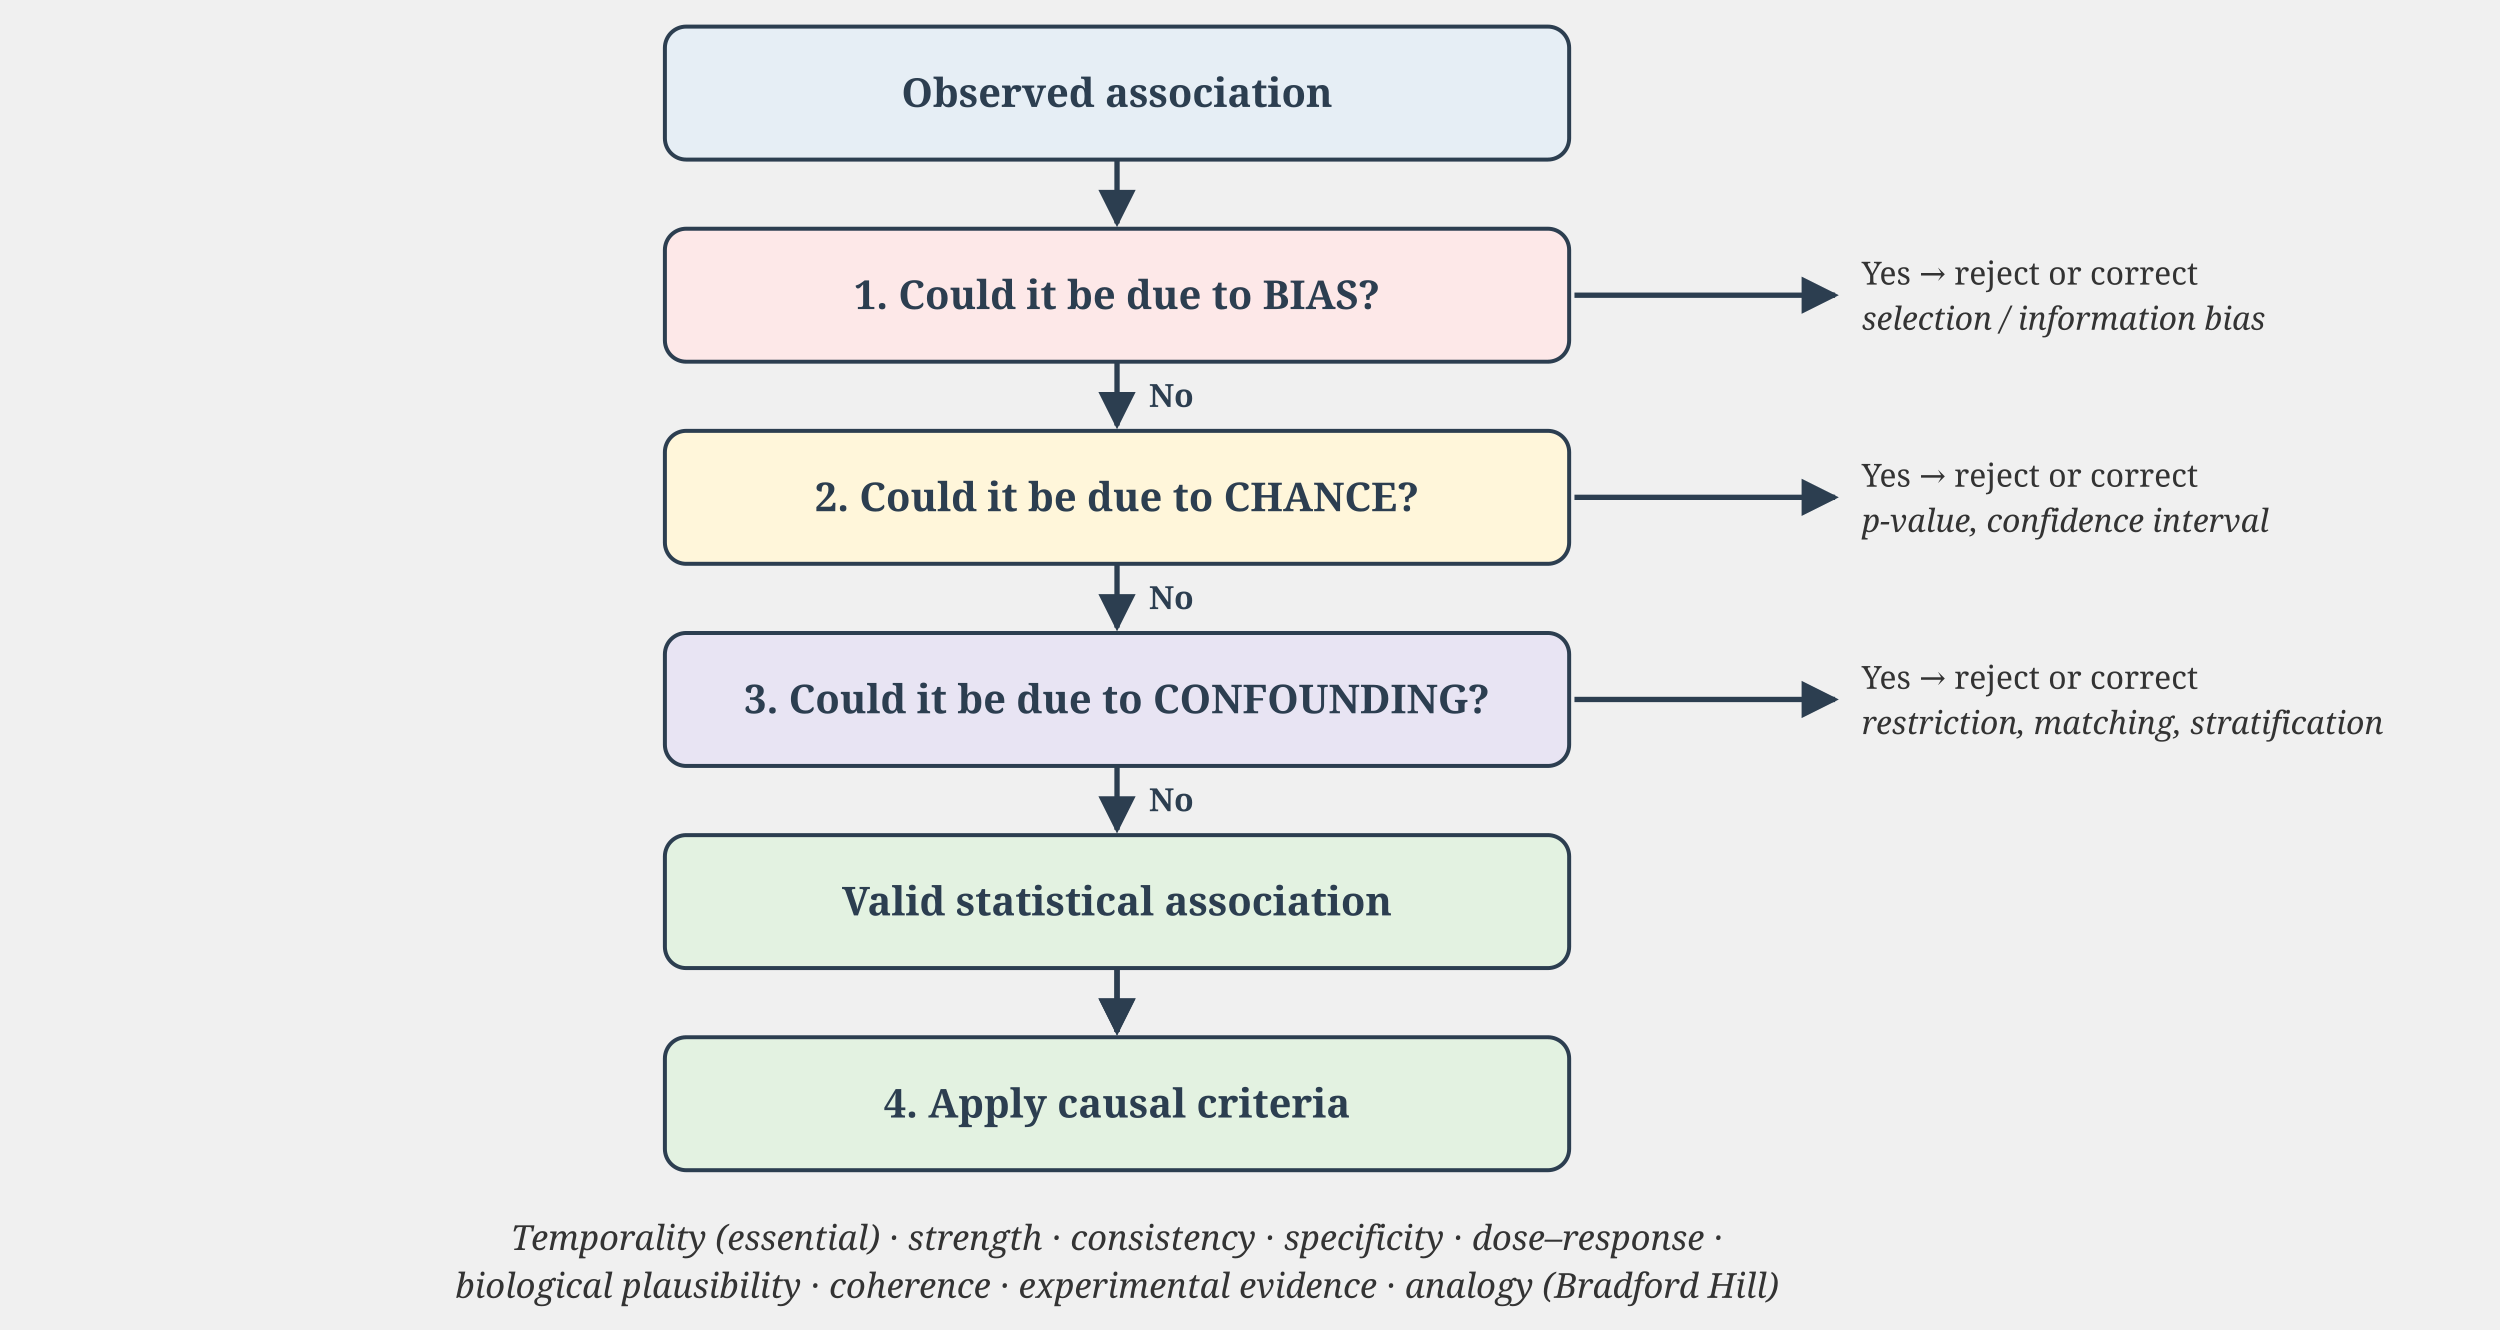
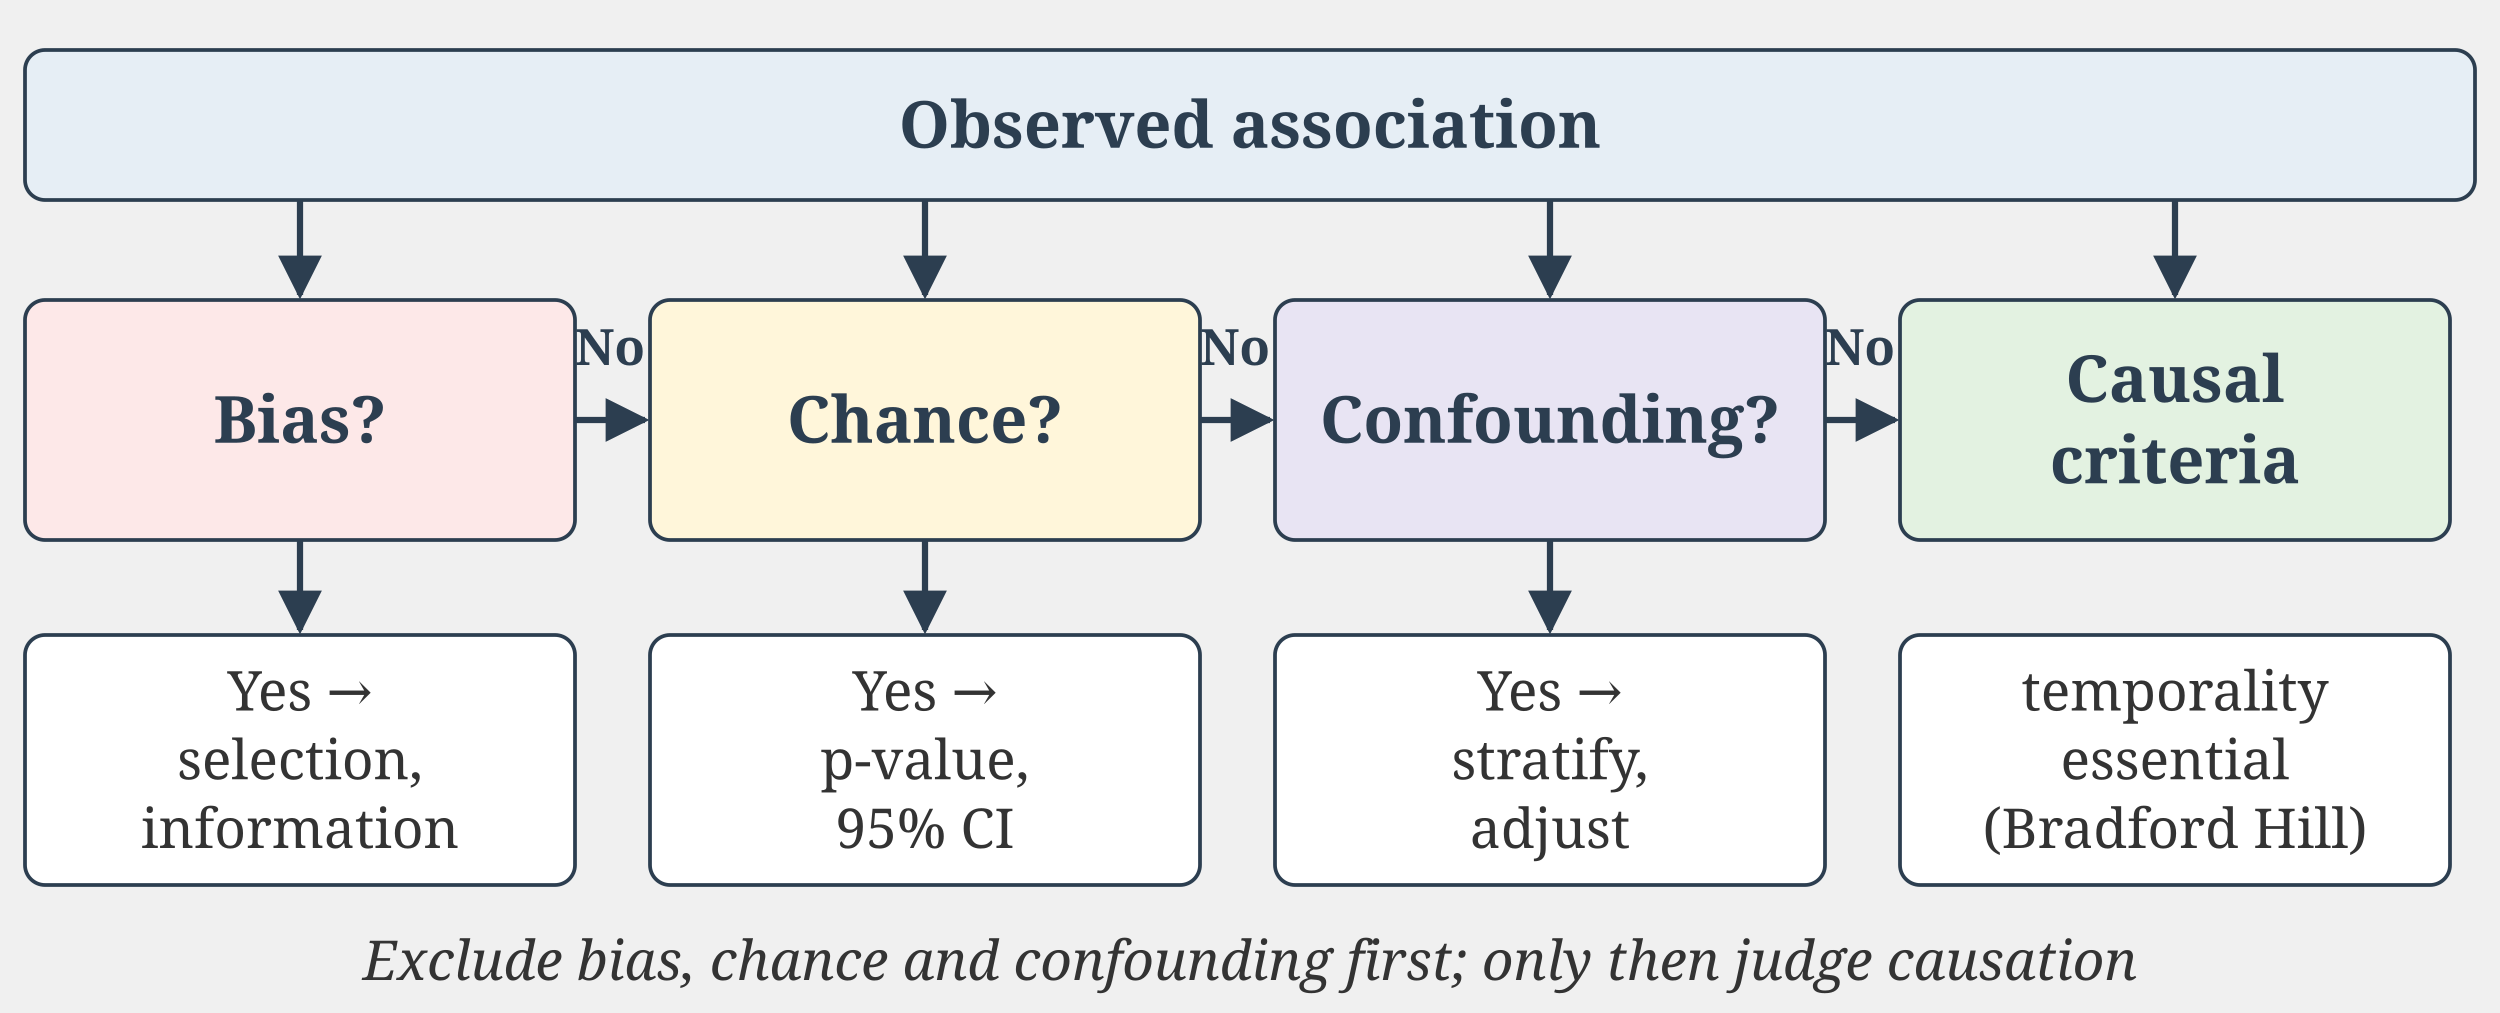
- <svg xmlns="http://www.w3.org/2000/svg" width="940" height="500" viewBox="0 0 940 500" role="img" aria-labelledby="title desc">
+ <svg xmlns="http://www.w3.org/2000/svg" width="1000" height="405" viewBox="0 0 1000 405" role="img" aria-labelledby="title desc">
  <defs>
    <marker id="arr" viewBox="0 0 10 10" refX="9" refY="5" markerWidth="7" markerHeight="7" orient="auto-start-reverse">
      <path d="M0,0 L10,5 L0,10 z" fill="#2c3e50" />
    </marker>
  </defs>
-   <rect x="250" y="10" width="340" height="50" rx="8" fill="#E6EEF5" stroke="#2c3e50" stroke-width="1.5" />
-   <text x="420.0" y="40.2" text-anchor="middle" font-family="Georgia, serif" font-size="15" font-weight="bold" fill="#2c3e50">Observed association</text>
-   <line x1="420" y1="60" x2="420" y2="84" stroke="#2c3e50" stroke-width="2" marker-end="url(#arr)" />
-   <rect x="250" y="86" width="340" height="50" rx="8" fill="#FDE8E8" stroke="#2c3e50" stroke-width="1.5" />
-   <text x="420.0" y="116.2" text-anchor="middle" font-family="Georgia, serif" font-size="15" font-weight="bold" fill="#2c3e50">1. Could it be due to BIAS?</text>
-   <line x1="592" y1="111" x2="690" y2="111" stroke="#2c3e50" stroke-width="2" marker-end="url(#arr)" />
-   <text x="700" y="107" text-anchor="start" font-family="Georgia, serif" font-size="12" fill="#333">Yes → reject or correct</text>
-   <text x="700" y="124" text-anchor="start" font-family="Georgia, serif" font-size="12" font-style="italic" fill="#333">selection / information bias</text>
-   <text x="432" y="153" text-anchor="start" font-family="Georgia, serif" font-size="12" font-weight="bold" fill="#2c3e50">No</text>
-   <line x1="420" y1="136" x2="420" y2="160" stroke="#2c3e50" stroke-width="2" marker-end="url(#arr)" />
-   <rect x="250" y="162" width="340" height="50" rx="8" fill="#FFF6DA" stroke="#2c3e50" stroke-width="1.5" />
-   <text x="420.0" y="192.2" text-anchor="middle" font-family="Georgia, serif" font-size="15" font-weight="bold" fill="#2c3e50">2. Could it be due to CHANCE?</text>
-   <line x1="592" y1="187" x2="690" y2="187" stroke="#2c3e50" stroke-width="2" marker-end="url(#arr)" />
-   <text x="700" y="183" text-anchor="start" font-family="Georgia, serif" font-size="12" fill="#333">Yes → reject or correct</text>
-   <text x="700" y="200" text-anchor="start" font-family="Georgia, serif" font-size="12" font-style="italic" fill="#333">p-value, confidence interval</text>
-   <text x="432" y="229" text-anchor="start" font-family="Georgia, serif" font-size="12" font-weight="bold" fill="#2c3e50">No</text>
-   <line x1="420" y1="212" x2="420" y2="236" stroke="#2c3e50" stroke-width="2" marker-end="url(#arr)" />
-   <rect x="250" y="238" width="340" height="50" rx="8" fill="#E8E4F3" stroke="#2c3e50" stroke-width="1.5" />
-   <text x="420.0" y="268.2" text-anchor="middle" font-family="Georgia, serif" font-size="15" font-weight="bold" fill="#2c3e50">3. Could it be due to CONFOUNDING?</text>
-   <line x1="592" y1="263" x2="690" y2="263" stroke="#2c3e50" stroke-width="2" marker-end="url(#arr)" />
-   <text x="700" y="259" text-anchor="start" font-family="Georgia, serif" font-size="12" fill="#333">Yes → reject or correct</text>
-   <text x="700" y="276" text-anchor="start" font-family="Georgia, serif" font-size="12" font-style="italic" fill="#333">restriction, matching, stratification</text>
-   <text x="432" y="305" text-anchor="start" font-family="Georgia, serif" font-size="12" font-weight="bold" fill="#2c3e50">No</text>
-   <line x1="420" y1="288" x2="420" y2="312" stroke="#2c3e50" stroke-width="2" marker-end="url(#arr)" />
-   <rect x="250" y="314" width="340" height="50" rx="8" fill="#E3F2E1" stroke="#2c3e50" stroke-width="1.5" />
-   <text x="420.0" y="344.2" text-anchor="middle" font-family="Georgia, serif" font-size="15" font-weight="bold" fill="#2c3e50">Valid statistical association</text>
-   <line x1="420" y1="364" x2="420" y2="388" stroke="#2c3e50" stroke-width="2" marker-end="url(#arr)" />
-   <line x1="420" y1="364" x2="420" y2="388" stroke="#2c3e50" stroke-width="2" marker-end="url(#arr)" />
-   <rect x="250" y="390" width="340" height="50" rx="8" fill="#E3F2E1" stroke="#2c3e50" stroke-width="1.5" />
-   <text x="420.0" y="420.2" text-anchor="middle" font-family="Georgia, serif" font-size="15" font-weight="bold" fill="#2c3e50">4. Apply causal criteria</text>
-   <text x="420" y="470" text-anchor="middle" font-family="Georgia, serif" font-size="13" font-style="italic" fill="#333">Temporality (essential) · strength · consistency · specificity · dose–response ·</text>
-   <text x="420" y="488" text-anchor="middle" font-family="Georgia, serif" font-size="13" font-style="italic" fill="#333">biological plausibility · coherence · experimental evidence · analogy (Bradford Hill)</text>
+   <rect x="10" y="20" width="980" height="60" rx="8" fill="#E6EEF5" stroke="#2c3e50" stroke-width="1.5" />
+   <text x="500.0" y="59.1" text-anchor="middle" font-family="Georgia, serif" font-size="26" font-weight="bold" fill="#2c3e50">Observed association</text>
+   <line x1="120" y1="80" x2="120" y2="118" stroke="#2c3e50" stroke-width="2.5" marker-end="url(#arr)" />
+   <rect x="10" y="120" width="220" height="96" rx="8" fill="#FDE8E8" stroke="#2c3e50" stroke-width="1.5" />
+   <text x="120.0" y="177.1" text-anchor="middle" font-family="Georgia, serif" font-size="26" font-weight="bold" fill="#2c3e50">Bias?</text>
+   <line x1="230" y1="168" x2="258" y2="168" stroke="#2c3e50" stroke-width="2.5" marker-end="url(#arr)" />
+   <text x="244" y="146" text-anchor="middle" font-family="Georgia, serif" font-size="20" font-weight="bold" fill="#2c3e50">No</text>
+   <line x1="120" y1="216" x2="120" y2="252" stroke="#2c3e50" stroke-width="2.5" marker-end="url(#arr)" />
+   <rect x="10" y="254" width="220" height="100" rx="8" fill="#ffffff" stroke="#2c3e50" stroke-width="1.5" />
+   <text x="120.0" y="284.2" text-anchor="middle" font-family="Georgia, serif" font-size="22" fill="#333">Yes →</text>
+   <text x="120.0" y="311.7" text-anchor="middle" font-family="Georgia, serif" font-size="22" fill="#333">selection,</text>
+   <text x="120.0" y="339.2" text-anchor="middle" font-family="Georgia, serif" font-size="22" fill="#333">information</text>
+   <line x1="370" y1="80" x2="370" y2="118" stroke="#2c3e50" stroke-width="2.5" marker-end="url(#arr)" />
+   <rect x="260" y="120" width="220" height="96" rx="8" fill="#FFF6DA" stroke="#2c3e50" stroke-width="1.5" />
+   <text x="370.0" y="177.1" text-anchor="middle" font-family="Georgia, serif" font-size="26" font-weight="bold" fill="#2c3e50">Chance?</text>
+   <line x1="480" y1="168" x2="508" y2="168" stroke="#2c3e50" stroke-width="2.5" marker-end="url(#arr)" />
+   <text x="494" y="146" text-anchor="middle" font-family="Georgia, serif" font-size="20" font-weight="bold" fill="#2c3e50">No</text>
+   <line x1="370" y1="216" x2="370" y2="252" stroke="#2c3e50" stroke-width="2.5" marker-end="url(#arr)" />
+   <rect x="260" y="254" width="220" height="100" rx="8" fill="#ffffff" stroke="#2c3e50" stroke-width="1.5" />
+   <text x="370.0" y="284.2" text-anchor="middle" font-family="Georgia, serif" font-size="22" fill="#333">Yes →</text>
+   <text x="370.0" y="311.7" text-anchor="middle" font-family="Georgia, serif" font-size="22" fill="#333">p-value,</text>
+   <text x="370.0" y="339.2" text-anchor="middle" font-family="Georgia, serif" font-size="22" fill="#333">95% CI</text>
+   <line x1="620" y1="80" x2="620" y2="118" stroke="#2c3e50" stroke-width="2.5" marker-end="url(#arr)" />
+   <rect x="510" y="120" width="220" height="96" rx="8" fill="#E8E4F3" stroke="#2c3e50" stroke-width="1.5" />
+   <text x="620.0" y="177.1" text-anchor="middle" font-family="Georgia, serif" font-size="26" font-weight="bold" fill="#2c3e50">Confounding?</text>
+   <line x1="730" y1="168" x2="758" y2="168" stroke="#2c3e50" stroke-width="2.5" marker-end="url(#arr)" />
+   <text x="744" y="146" text-anchor="middle" font-family="Georgia, serif" font-size="20" font-weight="bold" fill="#2c3e50">No</text>
+   <line x1="620" y1="216" x2="620" y2="252" stroke="#2c3e50" stroke-width="2.5" marker-end="url(#arr)" />
+   <rect x="510" y="254" width="220" height="100" rx="8" fill="#ffffff" stroke="#2c3e50" stroke-width="1.5" />
+   <text x="620.0" y="284.2" text-anchor="middle" font-family="Georgia, serif" font-size="22" fill="#333">Yes →</text>
+   <text x="620.0" y="311.7" text-anchor="middle" font-family="Georgia, serif" font-size="22" fill="#333">stratify,</text>
+   <text x="620.0" y="339.2" text-anchor="middle" font-family="Georgia, serif" font-size="22" fill="#333">adjust</text>
+   <line x1="870" y1="80" x2="870" y2="118" stroke="#2c3e50" stroke-width="2.5" marker-end="url(#arr)" />
+   <rect x="760" y="120" width="220" height="96" rx="8" fill="#E3F2E1" stroke="#2c3e50" stroke-width="1.5" />
+   <text x="870.0" y="160.8" text-anchor="middle" font-family="Georgia, serif" font-size="26" font-weight="bold" fill="#2c3e50">Causal</text>
+   <text x="870.0" y="193.3" text-anchor="middle" font-family="Georgia, serif" font-size="26" font-weight="bold" fill="#2c3e50">criteria</text>
+   <rect x="760" y="254" width="220" height="100" rx="8" fill="#ffffff" stroke="#2c3e50" stroke-width="1.5" />
+   <text x="870.0" y="284.2" text-anchor="middle" font-family="Georgia, serif" font-size="22" fill="#333">temporality</text>
+   <text x="870.0" y="311.7" text-anchor="middle" font-family="Georgia, serif" font-size="22" fill="#333">essential</text>
+   <text x="870.0" y="339.2" text-anchor="middle" font-family="Georgia, serif" font-size="22" fill="#333">(Bradford Hill)</text>
+   <text x="500" y="392" text-anchor="middle" font-family="Georgia, serif" font-size="22" font-style="italic" fill="#333">Exclude bias, chance and confounding first; only then judge causation</text>
</svg>
